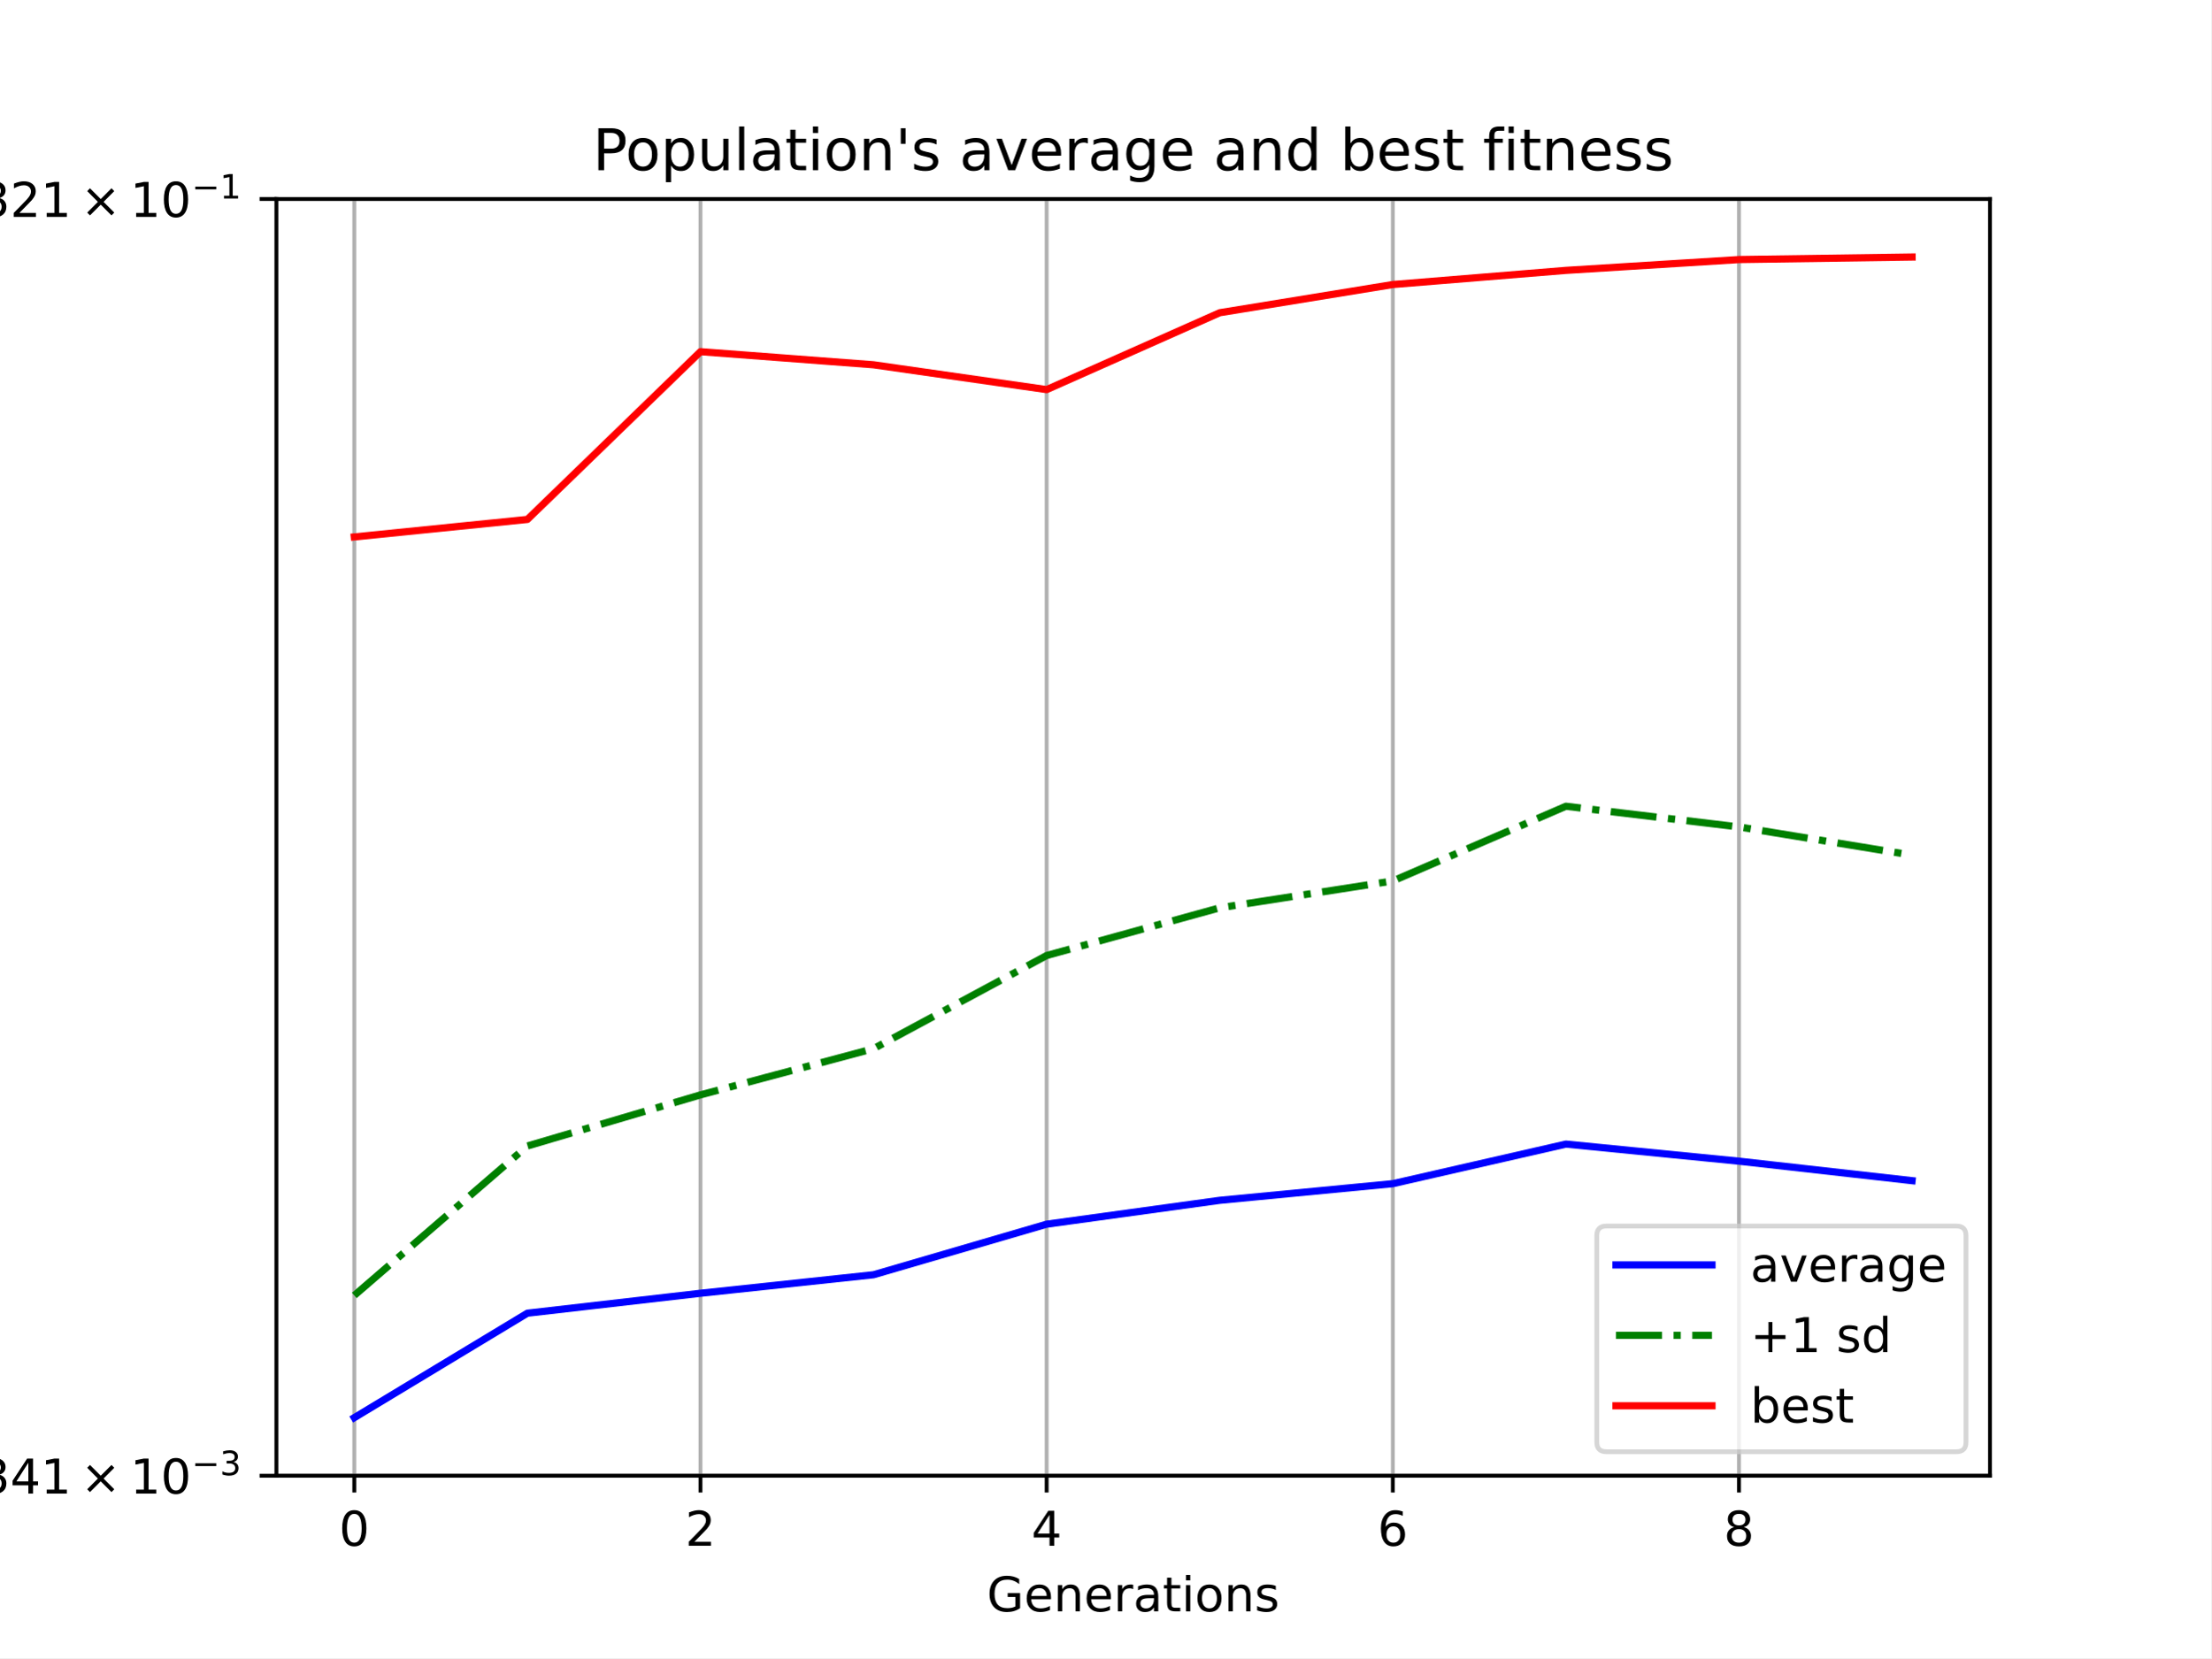
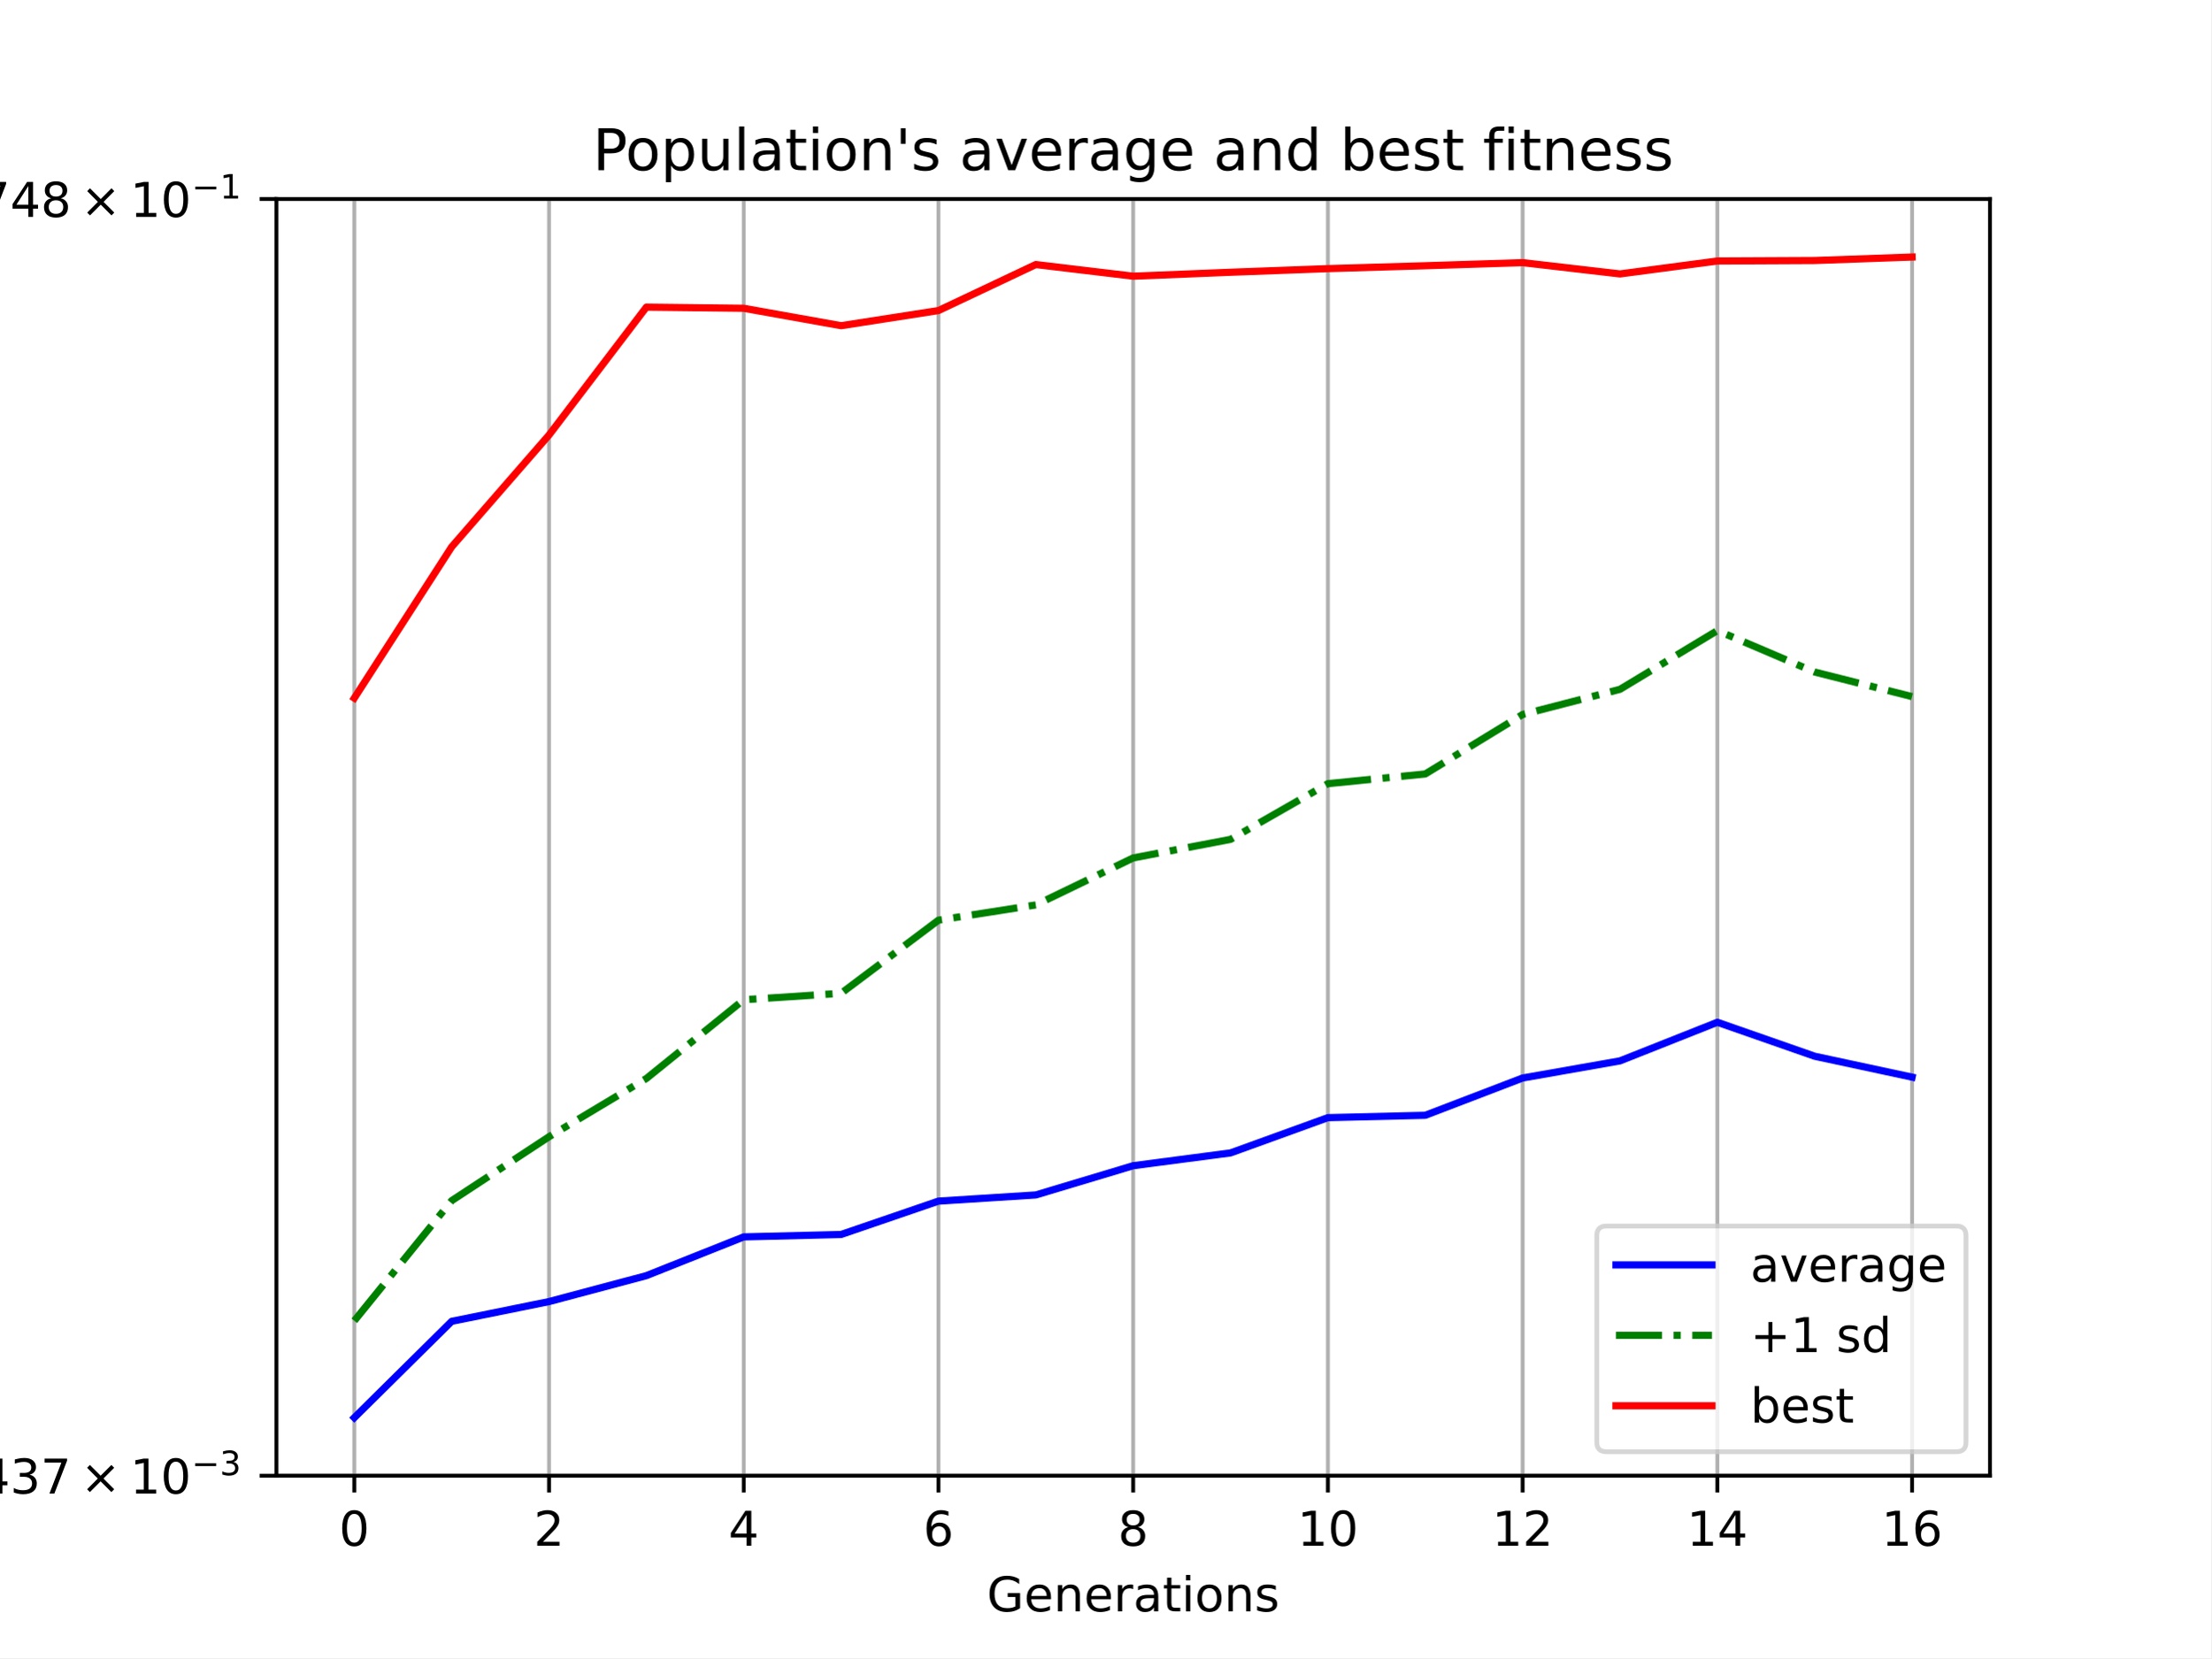
<svg xmlns="http://www.w3.org/2000/svg" xmlns:xlink="http://www.w3.org/1999/xlink" width="460.8pt" height="345.6pt" viewBox="0 0 460.8 345.6" version="1.1">
  <defs>
    <style type="text/css">*{stroke-linejoin: round; stroke-linecap: butt}</style>
  </defs>
  <g id="figure_1">
    <g id="patch_1">
      <path d="M 0 345.6  L 460.8 345.6  L 460.8 0  L 0 0  z " style="fill: #ffffff" />
    </g>
    <g id="axes_1">
      <g id="patch_2">
        <path d="M 57.6 307.584  L 414.72 307.584  L 414.72 41.472  L 57.6 41.472  z " style="fill: #ffffff" />
      </g>
      <g id="matplotlib.axis_1">
        <g id="xtick_1">
          <g id="line2d_1">
-             <path d="M 73.833 307.584  L 73.833 41.472  " clip-path="url(#pe4d3d4c28d)" style="fill: none; stroke: #b0b0b0; stroke-width: 0.8; stroke-linecap: square" />
+             <path d="M 73.833 307.584  L 73.833 41.472  " clip-path="url(#p4de4faf712)" style="fill: none; stroke: #b0b0b0; stroke-width: 0.8; stroke-linecap: square" />
          </g>
          <g id="line2d_2">
            <defs>
-               <path id="m9ae658e7bd" d="M 0 0  L 0 3.5  " style="stroke: #000000; stroke-width: 0.8" />
+               <path id="mf5c75ae072" d="M 0 0  L 0 3.5  " style="stroke: #000000; stroke-width: 0.8" />
            </defs>
            <g>
-               <use xlink:href="#m9ae658e7bd" x="73.833" y="307.584" style="stroke: #000000; stroke-width: 0.8" />
+               <use xlink:href="#mf5c75ae072" x="73.833" y="307.584" style="stroke: #000000; stroke-width: 0.8" />
            </g>
          </g>
          <g id="text_1">
            <g transform="translate(70.65148 322.1824)scale(0.1 -0.1)">
              <defs>
                <path id="DejaVuSans-30" d="M 2034 4250  Q 1547 4250 1301 3770  Q 1056 3291 1056 2328  Q 1056 1369 1301 889  Q 1547 409 2034 409  Q 2525 409 2770 889  Q 3016 1369 3016 2328  Q 3016 3291 2770 3770  Q 2525 4250 2034 4250  z M 2034 4750  Q 2819 4750 3233 4129  Q 3647 3509 3647 2328  Q 3647 1150 3233 529  Q 2819 -91 2034 -91  Q 1250 -91 836 529  Q 422 1150 422 2328  Q 422 3509 836 4129  Q 1250 4750 2034 4750  z " transform="scale(0.015625)" />
              </defs>
              <use xlink:href="#DejaVuSans-30" />
            </g>
          </g>
        </g>
        <g id="xtick_2">
          <g id="line2d_3">
-             <path d="M 145.978 307.584  L 145.978 41.472  " clip-path="url(#pe4d3d4c28d)" style="fill: none; stroke: #b0b0b0; stroke-width: 0.8; stroke-linecap: square" />
+             <path d="M 114.415 307.584  L 114.415 41.472  " clip-path="url(#p4de4faf712)" style="fill: none; stroke: #b0b0b0; stroke-width: 0.8; stroke-linecap: square" />
          </g>
          <g id="line2d_4">
            <g>
-               <use xlink:href="#m9ae658e7bd" x="145.978" y="307.584" style="stroke: #000000; stroke-width: 0.8" />
+               <use xlink:href="#mf5c75ae072" x="114.415" y="307.584" style="stroke: #000000; stroke-width: 0.8" />
            </g>
          </g>
          <g id="text_2">
-             <g transform="translate(142.7969 322.1824)scale(0.1 -0.1)">
+             <g transform="translate(111.2333 322.1824)scale(0.1 -0.1)">
              <defs>
                <path id="DejaVuSans-32" d="M 1228 531  L 3431 531  L 3431 0  L 469 0  L 469 531  Q 828 903 1448 1529  Q 2069 2156 2228 2338  Q 2531 2678 2651 2914  Q 2772 3150 2772 3378  Q 2772 3750 2511 3984  Q 2250 4219 1831 4219  Q 1534 4219 1204 4116  Q 875 4013 500 3803  L 500 4441  Q 881 4594 1212 4672  Q 1544 4750 1819 4750  Q 2544 4750 2975 4387  Q 3406 4025 3406 3419  Q 3406 3131 3298 2873  Q 3191 2616 2906 2266  Q 2828 2175 2409 1742  Q 1991 1309 1228 531  z " transform="scale(0.015625)" />
              </defs>
              <use xlink:href="#DejaVuSans-32" />
            </g>
          </g>
        </g>
        <g id="xtick_3">
          <g id="line2d_5">
-             <path d="M 218.124 307.584  L 218.124 41.472  " clip-path="url(#pe4d3d4c28d)" style="fill: none; stroke: #b0b0b0; stroke-width: 0.8; stroke-linecap: square" />
+             <path d="M 154.996 307.584  L 154.996 41.472  " clip-path="url(#p4de4faf712)" style="fill: none; stroke: #b0b0b0; stroke-width: 0.8; stroke-linecap: square" />
          </g>
          <g id="line2d_6">
            <g>
-               <use xlink:href="#m9ae658e7bd" x="218.124" y="307.584" style="stroke: #000000; stroke-width: 0.8" />
+               <use xlink:href="#mf5c75ae072" x="154.996" y="307.584" style="stroke: #000000; stroke-width: 0.8" />
            </g>
          </g>
          <g id="text_3">
-             <g transform="translate(214.9424 322.1824)scale(0.1 -0.1)">
+             <g transform="translate(151.8151 322.1824)scale(0.1 -0.1)">
              <defs>
                <path id="DejaVuSans-34" d="M 2419 4116  L 825 1625  L 2419 1625  L 2419 4116  z M 2253 4666  L 3047 4666  L 3047 1625  L 3713 1625  L 3713 1100  L 3047 1100  L 3047 0  L 2419 0  L 2419 1100  L 313 1100  L 313 1709  L 2253 4666  z " transform="scale(0.015625)" />
              </defs>
              <use xlink:href="#DejaVuSans-34" />
            </g>
          </g>
        </g>
        <g id="xtick_4">
          <g id="line2d_7">
-             <path d="M 290.269 307.584  L 290.269 41.472  " clip-path="url(#pe4d3d4c28d)" style="fill: none; stroke: #b0b0b0; stroke-width: 0.8; stroke-linecap: square" />
+             <path d="M 195.578 307.584  L 195.578 41.472  " clip-path="url(#p4de4faf712)" style="fill: none; stroke: #b0b0b0; stroke-width: 0.8; stroke-linecap: square" />
          </g>
          <g id="line2d_8">
            <g>
-               <use xlink:href="#m9ae658e7bd" x="290.269" y="307.584" style="stroke: #000000; stroke-width: 0.8" />
+               <use xlink:href="#mf5c75ae072" x="195.578" y="307.584" style="stroke: #000000; stroke-width: 0.8" />
            </g>
          </g>
          <g id="text_4">
-             <g transform="translate(287.0878 322.1824)scale(0.1 -0.1)">
+             <g transform="translate(192.3969 322.1824)scale(0.1 -0.1)">
              <defs>
                <path id="DejaVuSans-36" d="M 2113 2584  Q 1688 2584 1439 2293  Q 1191 2003 1191 1497  Q 1191 994 1439 701  Q 1688 409 2113 409  Q 2538 409 2786 701  Q 3034 994 3034 1497  Q 3034 2003 2786 2293  Q 2538 2584 2113 2584  z M 3366 4563  L 3366 3988  Q 3128 4100 2886 4159  Q 2644 4219 2406 4219  Q 1781 4219 1451 3797  Q 1122 3375 1075 2522  Q 1259 2794 1537 2939  Q 1816 3084 2150 3084  Q 2853 3084 3261 2657  Q 3669 2231 3669 1497  Q 3669 778 3244 343  Q 2819 -91 2113 -91  Q 1303 -91 875 529  Q 447 1150 447 2328  Q 447 3434 972 4092  Q 1497 4750 2381 4750  Q 2619 4750 2861 4703  Q 3103 4656 3366 4563  z " transform="scale(0.015625)" />
              </defs>
              <use xlink:href="#DejaVuSans-36" />
            </g>
          </g>
        </g>
        <g id="xtick_5">
          <g id="line2d_9">
-             <path d="M 362.415 307.584  L 362.415 41.472  " clip-path="url(#pe4d3d4c28d)" style="fill: none; stroke: #b0b0b0; stroke-width: 0.8; stroke-linecap: square" />
+             <path d="M 236.16 307.584  L 236.16 41.472  " clip-path="url(#p4de4faf712)" style="fill: none; stroke: #b0b0b0; stroke-width: 0.8; stroke-linecap: square" />
          </g>
          <g id="line2d_10">
            <g>
-               <use xlink:href="#m9ae658e7bd" x="362.415" y="307.584" style="stroke: #000000; stroke-width: 0.8" />
+               <use xlink:href="#mf5c75ae072" x="236.16" y="307.584" style="stroke: #000000; stroke-width: 0.8" />
            </g>
          </g>
          <g id="text_5">
-             <g transform="translate(359.2333 322.1824)scale(0.1 -0.1)">
+             <g transform="translate(232.9787 322.1824)scale(0.1 -0.1)">
              <defs>
                <path id="DejaVuSans-38" d="M 2034 2216  Q 1584 2216 1326 1975  Q 1069 1734 1069 1313  Q 1069 891 1326 650  Q 1584 409 2034 409  Q 2484 409 2743 651  Q 3003 894 3003 1313  Q 3003 1734 2745 1975  Q 2488 2216 2034 2216  z M 1403 2484  Q 997 2584 770 2862  Q 544 3141 544 3541  Q 544 4100 942 4425  Q 1341 4750 2034 4750  Q 2731 4750 3128 4425  Q 3525 4100 3525 3541  Q 3525 3141 3298 2862  Q 3072 2584 2669 2484  Q 3125 2378 3379 2068  Q 3634 1759 3634 1313  Q 3634 634 3220 271  Q 2806 -91 2034 -91  Q 1263 -91 848 271  Q 434 634 434 1313  Q 434 1759 690 2068  Q 947 2378 1403 2484  z M 1172 3481  Q 1172 3119 1398 2916  Q 1625 2713 2034 2713  Q 2441 2713 2670 2916  Q 2900 3119 2900 3481  Q 2900 3844 2670 4047  Q 2441 4250 2034 4250  Q 1625 4250 1398 4047  Q 1172 3844 1172 3481  z " transform="scale(0.015625)" />
              </defs>
              <use xlink:href="#DejaVuSans-38" />
            </g>
          </g>
        </g>
-         <g id="text_6">
+         <g id="xtick_6">
+           <g id="line2d_11">
+             <path d="M 276.742 307.584  L 276.742 41.472  " clip-path="url(#p4de4faf712)" style="fill: none; stroke: #b0b0b0; stroke-width: 0.8; stroke-linecap: square" />
+           </g>
+           <g id="line2d_12">
+             <g>
+               <use xlink:href="#mf5c75ae072" x="276.742" y="307.584" style="stroke: #000000; stroke-width: 0.8" />
+             </g>
+           </g>
+           <g id="text_6">
+             <g transform="translate(270.3793 322.1824)scale(0.1 -0.1)">
+               <defs>
+                 <path id="DejaVuSans-31" d="M 794 531  L 1825 531  L 1825 4091  L 703 3866  L 703 4441  L 1819 4666  L 2450 4666  L 2450 531  L 3481 531  L 3481 0  L 794 0  L 794 531  z " transform="scale(0.015625)" />
+               </defs>
+               <use xlink:href="#DejaVuSans-31" />
+               <use xlink:href="#DejaVuSans-30" x="63.623" />
+             </g>
+           </g>
+         </g>
+         <g id="xtick_7">
+           <g id="line2d_13">
+             <path d="M 317.324 307.584  L 317.324 41.472  " clip-path="url(#p4de4faf712)" style="fill: none; stroke: #b0b0b0; stroke-width: 0.8; stroke-linecap: square" />
+           </g>
+           <g id="line2d_14">
+             <g>
+               <use xlink:href="#mf5c75ae072" x="317.324" y="307.584" style="stroke: #000000; stroke-width: 0.8" />
+             </g>
+           </g>
+           <g id="text_7">
+             <g transform="translate(310.9611 322.1824)scale(0.1 -0.1)">
+               <use xlink:href="#DejaVuSans-31" />
+               <use xlink:href="#DejaVuSans-32" x="63.623" />
+             </g>
+           </g>
+         </g>
+         <g id="xtick_8">
+           <g id="line2d_15">
+             <path d="M 357.905 307.584  L 357.905 41.472  " clip-path="url(#p4de4faf712)" style="fill: none; stroke: #b0b0b0; stroke-width: 0.8; stroke-linecap: square" />
+           </g>
+           <g id="line2d_16">
+             <g>
+               <use xlink:href="#mf5c75ae072" x="357.905" y="307.584" style="stroke: #000000; stroke-width: 0.8" />
+             </g>
+           </g>
+           <g id="text_8">
+             <g transform="translate(351.543 322.1824)scale(0.1 -0.1)">
+               <use xlink:href="#DejaVuSans-31" />
+               <use xlink:href="#DejaVuSans-34" x="63.623" />
+             </g>
+           </g>
+         </g>
+         <g id="xtick_9">
+           <g id="line2d_17">
+             <path d="M 398.487 307.584  L 398.487 41.472  " clip-path="url(#p4de4faf712)" style="fill: none; stroke: #b0b0b0; stroke-width: 0.8; stroke-linecap: square" />
+           </g>
+           <g id="line2d_18">
+             <g>
+               <use xlink:href="#mf5c75ae072" x="398.487" y="307.584" style="stroke: #000000; stroke-width: 0.8" />
+             </g>
+           </g>
+           <g id="text_9">
+             <g transform="translate(392.1248 322.1824)scale(0.1 -0.1)">
+               <use xlink:href="#DejaVuSans-31" />
+               <use xlink:href="#DejaVuSans-36" x="63.623" />
+             </g>
+           </g>
+         </g>
+         <g id="text_10">
          <g transform="translate(205.6623 335.8606)scale(0.1 -0.1)">
            <defs>
              <path id="DejaVuSans-47" d="M 3809 666  L 3809 1919  L 2778 1919  L 2778 2438  L 4434 2438  L 4434 434  Q 4069 175 3628 42  Q 3188 -91 2688 -91  Q 1594 -91 976 548  Q 359 1188 359 2328  Q 359 3472 976 4111  Q 1594 4750 2688 4750  Q 3144 4750 3555 4637  Q 3966 4525 4313 4306  L 4313 3634  Q 3963 3931 3569 4081  Q 3175 4231 2741 4231  Q 1884 4231 1454 3753  Q 1025 3275 1025 2328  Q 1025 1384 1454 906  Q 1884 428 2741 428  Q 3075 428 3337 486  Q 3600 544 3809 666  z " transform="scale(0.015625)" />
              <path id="DejaVuSans-65" d="M 3597 1894  L 3597 1613  L 953 1613  Q 991 1019 1311 708  Q 1631 397 2203 397  Q 2534 397 2845 478  Q 3156 559 3463 722  L 3463 178  Q 3153 47 2828 -22  Q 2503 -91 2169 -91  Q 1331 -91 842 396  Q 353 884 353 1716  Q 353 2575 817 3079  Q 1281 3584 2069 3584  Q 2775 3584 3186 3129  Q 3597 2675 3597 1894  z M 3022 2063  Q 3016 2534 2758 2815  Q 2500 3097 2075 3097  Q 1594 3097 1305 2825  Q 1016 2553 972 2059  L 3022 2063  z " transform="scale(0.015625)" />
              <path id="DejaVuSans-6e" d="M 3513 2113  L 3513 0  L 2938 0  L 2938 2094  Q 2938 2591 2744 2837  Q 2550 3084 2163 3084  Q 1697 3084 1428 2787  Q 1159 2491 1159 1978  L 1159 0  L 581 0  L 581 3500  L 1159 3500  L 1159 2956  Q 1366 3272 1645 3428  Q 1925 3584 2291 3584  Q 2894 3584 3203 3211  Q 3513 2838 3513 2113  z " transform="scale(0.015625)" />
              <path id="DejaVuSans-72" d="M 2631 2963  Q 2534 3019 2420 3045  Q 2306 3072 2169 3072  Q 1681 3072 1420 2755  Q 1159 2438 1159 1844  L 1159 0  L 581 0  L 581 3500  L 1159 3500  L 1159 2956  Q 1341 3275 1631 3429  Q 1922 3584 2338 3584  Q 2397 3584 2469 3576  Q 2541 3569 2628 3553  L 2631 2963  z " transform="scale(0.015625)" />
              <path id="DejaVuSans-61" d="M 2194 1759  Q 1497 1759 1228 1600  Q 959 1441 959 1056  Q 959 750 1161 570  Q 1363 391 1709 391  Q 2188 391 2477 730  Q 2766 1069 2766 1631  L 2766 1759  L 2194 1759  z M 3341 1997  L 3341 0  L 2766 0  L 2766 531  Q 2569 213 2275 61  Q 1981 -91 1556 -91  Q 1019 -91 701 211  Q 384 513 384 1019  Q 384 1609 779 1909  Q 1175 2209 1959 2209  L 2766 2209  L 2766 2266  Q 2766 2663 2505 2880  Q 2244 3097 1772 3097  Q 1472 3097 1187 3025  Q 903 2953 641 2809  L 641 3341  Q 956 3463 1253 3523  Q 1550 3584 1831 3584  Q 2591 3584 2966 3190  Q 3341 2797 3341 1997  z " transform="scale(0.015625)" />
              <path id="DejaVuSans-74" d="M 1172 4494  L 1172 3500  L 2356 3500  L 2356 3053  L 1172 3053  L 1172 1153  Q 1172 725 1289 603  Q 1406 481 1766 481  L 2356 481  L 2356 0  L 1766 0  Q 1100 0 847 248  Q 594 497 594 1153  L 594 3053  L 172 3053  L 172 3500  L 594 3500  L 594 4494  L 1172 4494  z " transform="scale(0.015625)" />
              <path id="DejaVuSans-69" d="M 603 3500  L 1178 3500  L 1178 0  L 603 0  L 603 3500  z M 603 4863  L 1178 4863  L 1178 4134  L 603 4134  L 603 4863  z " transform="scale(0.015625)" />
              <path id="DejaVuSans-6f" d="M 1959 3097  Q 1497 3097 1228 2736  Q 959 2375 959 1747  Q 959 1119 1226 758  Q 1494 397 1959 397  Q 2419 397 2687 759  Q 2956 1122 2956 1747  Q 2956 2369 2687 2733  Q 2419 3097 1959 3097  z M 1959 3584  Q 2709 3584 3137 3096  Q 3566 2609 3566 1747  Q 3566 888 3137 398  Q 2709 -91 1959 -91  Q 1206 -91 779 398  Q 353 888 353 1747  Q 353 2609 779 3096  Q 1206 3584 1959 3584  z " transform="scale(0.015625)" />
              <path id="DejaVuSans-73" d="M 2834 3397  L 2834 2853  Q 2591 2978 2328 3040  Q 2066 3103 1784 3103  Q 1356 3103 1142 2972  Q 928 2841 928 2578  Q 928 2378 1081 2264  Q 1234 2150 1697 2047  L 1894 2003  Q 2506 1872 2764 1633  Q 3022 1394 3022 966  Q 3022 478 2636 193  Q 2250 -91 1575 -91  Q 1294 -91 989 -36  Q 684 19 347 128  L 347 722  Q 666 556 975 473  Q 1284 391 1588 391  Q 1994 391 2212 530  Q 2431 669 2431 922  Q 2431 1156 2273 1281  Q 2116 1406 1581 1522  L 1381 1569  Q 847 1681 609 1914  Q 372 2147 372 2553  Q 372 3047 722 3315  Q 1072 3584 1716 3584  Q 2034 3584 2315 3537  Q 2597 3491 2834 3397  z " transform="scale(0.015625)" />
            </defs>
            <use xlink:href="#DejaVuSans-47" />
            <use xlink:href="#DejaVuSans-65" x="77.49" />
            <use xlink:href="#DejaVuSans-6e" x="139.014" />
            <use xlink:href="#DejaVuSans-65" x="202.393" />
            <use xlink:href="#DejaVuSans-72" x="263.916" />
            <use xlink:href="#DejaVuSans-61" x="305.029" />
            <use xlink:href="#DejaVuSans-74" x="366.309" />
            <use xlink:href="#DejaVuSans-69" x="405.518" />
            <use xlink:href="#DejaVuSans-6f" x="433.301" />
            <use xlink:href="#DejaVuSans-6e" x="494.482" />
            <use xlink:href="#DejaVuSans-73" x="557.861" />
          </g>
        </g>
      </g>
      <g id="matplotlib.axis_2">
        <g id="ytick_1">
-           <g id="line2d_11">
-             <path d="M 57.6 307.584  L 414.72 307.584  " clip-path="url(#pe4d3d4c28d)" style="fill: none; stroke: #b0b0b0; stroke-width: 0.8; stroke-linecap: square" />
-           </g>
-           <g id="line2d_12">
+           <g id="line2d_19">
+             <path d="M 57.6 307.584  L 414.72 307.584  " clip-path="url(#p4de4faf712)" style="fill: none; stroke: #b0b0b0; stroke-width: 0.8; stroke-linecap: square" />
+           </g>
+           <g id="line2d_20">
            <defs>
-               <path id="m134f39444b" d="M 0 0  L -3.5 0  " style="stroke: #000000; stroke-width: 0.8" />
+               <path id="mcb128e6623" d="M 0 0  L -3.5 0  " style="stroke: #000000; stroke-width: 0.8" />
            </defs>
            <g>
-               <use xlink:href="#m134f39444b" x="57.6" y="307.584" style="stroke: #000000; stroke-width: 0.8" />
-             </g>
-           </g>
-           <g id="text_7">
-             <g transform="translate(-26.5 311.3832)scale(0.1 -0.1)">
-               <defs>
-                 <path id="DejaVuSans-31" d="M 794 531  L 1825 531  L 1825 4091  L 703 3866  L 703 4441  L 1819 4666  L 2450 4666  L 2450 531  L 3481 531  L 3481 0  L 794 0  L 794 531  z " transform="scale(0.015625)" />
+               <use xlink:href="#mcb128e6623" x="57.6" y="307.584" style="stroke: #000000; stroke-width: 0.8" />
+             </g>
+           </g>
+           <g id="text_11">
+             <g transform="translate(-34.9 311.3832)scale(0.1 -0.1)">
+               <defs>
+                 <path id="DejaVuSans-2212" d="M 678 2272  L 4684 2272  L 4684 1741  L 678 1741  L 678 2272  z " transform="scale(0.015625)" />
                <path id="DejaVuSans-2e" d="M 684 794  L 1344 794  L 1344 0  L 684 0  L 684 794  z " transform="scale(0.015625)" />
                <path id="DejaVuSans-33" d="M 2597 2516  Q 3050 2419 3304 2112  Q 3559 1806 3559 1356  Q 3559 666 3084 287  Q 2609 -91 1734 -91  Q 1441 -91 1130 -33  Q 819 25 488 141  L 488 750  Q 750 597 1062 519  Q 1375 441 1716 441  Q 2309 441 2620 675  Q 2931 909 2931 1356  Q 2931 1769 2642 2001  Q 2353 2234 1838 2234  L 1294 2234  L 1294 2753  L 1863 2753  Q 2328 2753 2575 2939  Q 2822 3125 2822 3475  Q 2822 3834 2567 4026  Q 2313 4219 1838 4219  Q 1578 4219 1281 4162  Q 984 4106 628 3988  L 628 4550  Q 988 4650 1302 4700  Q 1616 4750 1894 4750  Q 2613 4750 3031 4423  Q 3450 4097 3450 3541  Q 3450 3153 3228 2886  Q 3006 2619 2597 2516  z " transform="scale(0.015625)" />
+                 <path id="DejaVuSans-37" d="M 525 4666  L 3525 4666  L 3525 4397  L 1831 0  L 1172 0  L 2766 4134  L 525 4134  L 525 4666  z " transform="scale(0.015625)" />
                <path id="DejaVuSans-d7" d="M 4488 3438  L 3059 2003  L 4488 575  L 4116 197  L 2681 1631  L 1247 197  L 878 575  L 2303 2003  L 878 3438  L 1247 3816  L 2681 2381  L 4116 3816  L 4488 3438  z " transform="scale(0.015625)" />
-                 <path id="DejaVuSans-2212" d="M 678 2272  L 4684 2272  L 4684 1741  L 678 1741  L 678 2272  z " transform="scale(0.015625)" />
-               </defs>
-               <use xlink:href="#DejaVuSans-31" transform="translate(0 0.765625)" />
-               <use xlink:href="#DejaVuSans-2e" transform="translate(63.62305 0.765625)" />
-               <use xlink:href="#DejaVuSans-34" transform="translate(95.41016 0.765625)" />
-               <use xlink:href="#DejaVuSans-32" transform="translate(159.0332 0.765625)" />
-               <use xlink:href="#DejaVuSans-33" transform="translate(222.6562 0.765625)" />
-               <use xlink:href="#DejaVuSans-34" transform="translate(286.2793 0.765625)" />
-               <use xlink:href="#DejaVuSans-31" transform="translate(349.9023 0.765625)" />
-               <use xlink:href="#DejaVuSans-d7" transform="translate(433.0078 0.765625)" />
-               <use xlink:href="#DejaVuSans-31" transform="translate(536.2793 0.765625)" />
-               <use xlink:href="#DejaVuSans-30" transform="translate(599.9023 0.765625)" />
-               <use xlink:href="#DejaVuSans-2212" transform="translate(664.4824 39.04688)scale(0.7)" />
-               <use xlink:href="#DejaVuSans-33" transform="translate(723.1348 39.04688)scale(0.7)" />
+               </defs>
+               <use xlink:href="#DejaVuSans-2212" transform="translate(0 0.765625)" />
+               <use xlink:href="#DejaVuSans-32" transform="translate(83.78906 0.765625)" />
+               <use xlink:href="#DejaVuSans-2e" transform="translate(147.4121 0.765625)" />
+               <use xlink:href="#DejaVuSans-33" transform="translate(179.1992 0.765625)" />
+               <use xlink:href="#DejaVuSans-36" transform="translate(242.8223 0.765625)" />
+               <use xlink:href="#DejaVuSans-34" transform="translate(306.4453 0.765625)" />
+               <use xlink:href="#DejaVuSans-33" transform="translate(370.0684 0.765625)" />
+               <use xlink:href="#DejaVuSans-37" transform="translate(433.6914 0.765625)" />
+               <use xlink:href="#DejaVuSans-d7" transform="translate(516.7969 0.765625)" />
+               <use xlink:href="#DejaVuSans-31" transform="translate(620.0684 0.765625)" />
+               <use xlink:href="#DejaVuSans-30" transform="translate(683.6914 0.765625)" />
+               <use xlink:href="#DejaVuSans-2212" transform="translate(748.2715 39.04688)scale(0.7)" />
+               <use xlink:href="#DejaVuSans-33" transform="translate(806.9238 39.04688)scale(0.7)" />
            </g>
          </g>
        </g>
        <g id="ytick_2">
-           <g id="line2d_13">
-             <path d="M 57.6 41.472  L 414.72 41.472  " clip-path="url(#pe4d3d4c28d)" style="fill: none; stroke: #b0b0b0; stroke-width: 0.8; stroke-linecap: square" />
-           </g>
-           <g id="line2d_14">
-             <g>
-               <use xlink:href="#m134f39444b" x="57.6" y="41.472" style="stroke: #000000; stroke-width: 0.8" />
-             </g>
-           </g>
-           <g id="text_8">
+           <g id="line2d_21">
+             <path d="M 57.6 41.472  L 414.72 41.472  " clip-path="url(#p4de4faf712)" style="fill: none; stroke: #b0b0b0; stroke-width: 0.8; stroke-linecap: square" />
+           </g>
+           <g id="line2d_22">
+             <g>
+               <use xlink:href="#mcb128e6623" x="57.6" y="41.472" style="stroke: #000000; stroke-width: 0.8" />
+             </g>
+           </g>
+           <g id="text_12">
            <g transform="translate(-26.5 45.27122)scale(0.1 -0.1)">
-               <defs>
-                 <path id="DejaVuSans-37" d="M 525 4666  L 3525 4666  L 3525 4397  L 1831 0  L 1172 0  L 2766 4134  L 525 4134  L 525 4666  z " transform="scale(0.015625)" />
-               </defs>
              <use xlink:href="#DejaVuSans-37" transform="translate(0 0.684375)" />
              <use xlink:href="#DejaVuSans-2e" transform="translate(63.62305 0.684375)" />
              <use xlink:href="#DejaVuSans-33" transform="translate(95.41016 0.684375)" />
-               <use xlink:href="#DejaVuSans-37" transform="translate(159.0332 0.684375)" />
-               <use xlink:href="#DejaVuSans-33" transform="translate(222.6562 0.684375)" />
-               <use xlink:href="#DejaVuSans-32" transform="translate(286.2793 0.684375)" />
-               <use xlink:href="#DejaVuSans-31" transform="translate(349.9023 0.684375)" />
+               <use xlink:href="#DejaVuSans-36" transform="translate(159.0332 0.684375)" />
+               <use xlink:href="#DejaVuSans-37" transform="translate(222.6562 0.684375)" />
+               <use xlink:href="#DejaVuSans-34" transform="translate(286.2793 0.684375)" />
+               <use xlink:href="#DejaVuSans-38" transform="translate(349.9023 0.684375)" />
              <use xlink:href="#DejaVuSans-d7" transform="translate(433.0078 0.684375)" />
              <use xlink:href="#DejaVuSans-31" transform="translate(536.2793 0.684375)" />
              <use xlink:href="#DejaVuSans-30" transform="translate(599.9023 0.684375)" />
              <use xlink:href="#DejaVuSans-2212" transform="translate(664.4824 38.96563)scale(0.7)" />
              <use xlink:href="#DejaVuSans-31" transform="translate(723.1348 38.96563)scale(0.7)" />
            </g>
          </g>
        </g>
-         <g id="text_9">
-           <g transform="translate(-32.57969 191.8452)rotate(-90)scale(0.1 -0.1)">
+         <g id="text_13">
+           <g transform="translate(-40.97969 191.8452)rotate(-90)scale(0.1 -0.1)">
            <defs>
              <path id="DejaVuSans-46" d="M 628 4666  L 3309 4666  L 3309 4134  L 1259 4134  L 1259 2759  L 3109 2759  L 3109 2228  L 1259 2228  L 1259 0  L 628 0  L 628 4666  z " transform="scale(0.015625)" />
            </defs>
            <use xlink:href="#DejaVuSans-46" />
            <use xlink:href="#DejaVuSans-69" x="50.27" />
            <use xlink:href="#DejaVuSans-74" x="78.053" />
            <use xlink:href="#DejaVuSans-6e" x="117.262" />
            <use xlink:href="#DejaVuSans-65" x="180.641" />
            <use xlink:href="#DejaVuSans-73" x="242.164" />
            <use xlink:href="#DejaVuSans-73" x="294.264" />
          </g>
        </g>
      </g>
-       <g id="line2d_15">
-         <path d="M 73.833 295.488  L 109.905 273.715  L 145.978 269.559  L 182.051 265.699  L 218.124 255.162  L 254.196 250.186  L 290.269 246.717  L 326.342 238.467  L 362.415 242.03  L 398.487 246.092  " clip-path="url(#pe4d3d4c28d)" style="fill: none; stroke: #0000ff; stroke-width: 1.5; stroke-linecap: square" />
-       </g>
-       <g id="line2d_16">
-         <path d="M 73.833 270.01  L 109.905 238.864  L 145.978 228.211  L 182.051 218.576  L 218.124 199.16  L 254.196 189.214  L 290.269 183.622  L 326.342 168.048  L 362.415 172.359  L 398.487 178.24  " clip-path="url(#pe4d3d4c28d)" style="fill: none; stroke-dasharray: 9.6,2.4,1.5,2.4; stroke-dashoffset: 0; stroke: #008000; stroke-width: 1.5" />
-       </g>
-       <g id="line2d_17">
-         <path d="M 73.833 111.909  L 109.905 108.263  L 145.978 73.294  L 182.051 76.029  L 218.124 81.204  L 254.196 65.178  L 290.269 59.3  L 326.342 56.349  L 362.415 54.096  L 398.487 53.568  " clip-path="url(#pe4d3d4c28d)" style="fill: none; stroke: #ff0000; stroke-width: 1.5; stroke-linecap: square" />
+       <g id="line2d_23">
+         <path d="M 73.833 295.488  L 94.124 275.412  L 114.415 271.294  L 134.705 265.887  L 154.996 257.809  L 175.287 257.308  L 195.578 250.353  L 215.869 249.067  L 236.16 242.971  L 256.451 240.304  L 276.742 232.953  L 297.033 232.465  L 317.324 224.691  L 337.615 221.12  L 357.905 213.073  L 378.196 220.157  L 398.487 224.515  " clip-path="url(#p4de4faf712)" style="fill: none; stroke: #0000ff; stroke-width: 1.5; stroke-linecap: square" />
+       </g>
+       <g id="line2d_24">
+         <path d="M 73.833 275.297  L 94.124 250.259  L 114.415 236.934  L 134.705 224.791  L 154.996 208.377  L 175.287 207.042  L 195.578 191.791  L 215.869 188.616  L 236.16 178.819  L 256.451 174.949  L 276.742 163.338  L 297.033 161.315  L 317.324 148.916  L 337.615 143.673  L 357.905 131.423  L 378.196 140.074  L 398.487 145.195  " clip-path="url(#p4de4faf712)" style="fill: none; stroke-dasharray: 9.6,2.4,1.5,2.4; stroke-dashoffset: 0; stroke: #008000; stroke-width: 1.5" />
+       </g>
+       <g id="line2d_25">
+         <path d="M 73.833 145.497  L 94.124 113.982  L 114.415 90.664  L 134.705 64.011  L 154.996 64.25  L 175.287 67.88  L 195.578 64.724  L 215.869 55.134  L 236.16 57.562  L 256.451 56.741  L 276.742 55.984  L 297.033 55.383  L 317.324 54.735  L 337.615 57.091  L 357.905 54.394  L 378.196 54.293  L 398.487 53.568  " clip-path="url(#p4de4faf712)" style="fill: none; stroke: #ff0000; stroke-width: 1.5; stroke-linecap: square" />
      </g>
      <g id="patch_3">
        <path d="M 57.6 307.584  L 57.6 41.472  " style="fill: none; stroke: #000000; stroke-width: 0.8; stroke-linejoin: miter; stroke-linecap: square" />
      </g>
      <g id="patch_4">
        <path d="M 414.72 307.584  L 414.72 41.472  " style="fill: none; stroke: #000000; stroke-width: 0.8; stroke-linejoin: miter; stroke-linecap: square" />
      </g>
      <g id="patch_5">
        <path d="M 57.6 307.584  L 414.72 307.584  " style="fill: none; stroke: #000000; stroke-width: 0.8; stroke-linejoin: miter; stroke-linecap: square" />
      </g>
      <g id="patch_6">
        <path d="M 57.6 41.472  L 414.72 41.472  " style="fill: none; stroke: #000000; stroke-width: 0.8; stroke-linejoin: miter; stroke-linecap: square" />
      </g>
-       <g id="text_10">
+       <g id="text_14">
        <g transform="translate(123.5297 35.472)scale(0.12 -0.12)">
          <defs>
            <path id="DejaVuSans-50" d="M 1259 4147  L 1259 2394  L 2053 2394  Q 2494 2394 2734 2622  Q 2975 2850 2975 3272  Q 2975 3691 2734 3919  Q 2494 4147 2053 4147  L 1259 4147  z M 628 4666  L 2053 4666  Q 2838 4666 3239 4311  Q 3641 3956 3641 3272  Q 3641 2581 3239 2228  Q 2838 1875 2053 1875  L 1259 1875  L 1259 0  L 628 0  L 628 4666  z " transform="scale(0.015625)" />
            <path id="DejaVuSans-70" d="M 1159 525  L 1159 -1331  L 581 -1331  L 581 3500  L 1159 3500  L 1159 2969  Q 1341 3281 1617 3432  Q 1894 3584 2278 3584  Q 2916 3584 3314 3078  Q 3713 2572 3713 1747  Q 3713 922 3314 415  Q 2916 -91 2278 -91  Q 1894 -91 1617 61  Q 1341 213 1159 525  z M 3116 1747  Q 3116 2381 2855 2742  Q 2594 3103 2138 3103  Q 1681 3103 1420 2742  Q 1159 2381 1159 1747  Q 1159 1113 1420 752  Q 1681 391 2138 391  Q 2594 391 2855 752  Q 3116 1113 3116 1747  z " transform="scale(0.015625)" />
            <path id="DejaVuSans-75" d="M 544 1381  L 544 3500  L 1119 3500  L 1119 1403  Q 1119 906 1312 657  Q 1506 409 1894 409  Q 2359 409 2629 706  Q 2900 1003 2900 1516  L 2900 3500  L 3475 3500  L 3475 0  L 2900 0  L 2900 538  Q 2691 219 2414 64  Q 2138 -91 1772 -91  Q 1169 -91 856 284  Q 544 659 544 1381  z M 1991 3584  L 1991 3584  z " transform="scale(0.015625)" />
            <path id="DejaVuSans-6c" d="M 603 4863  L 1178 4863  L 1178 0  L 603 0  L 603 4863  z " transform="scale(0.015625)" />
            <path id="DejaVuSans-27" d="M 1147 4666  L 1147 2931  L 616 2931  L 616 4666  L 1147 4666  z " transform="scale(0.015625)" />
            <path id="DejaVuSans-20" transform="scale(0.015625)" />
            <path id="DejaVuSans-76" d="M 191 3500  L 800 3500  L 1894 563  L 2988 3500  L 3597 3500  L 2284 0  L 1503 0  L 191 3500  z " transform="scale(0.015625)" />
            <path id="DejaVuSans-67" d="M 2906 1791  Q 2906 2416 2648 2759  Q 2391 3103 1925 3103  Q 1463 3103 1205 2759  Q 947 2416 947 1791  Q 947 1169 1205 825  Q 1463 481 1925 481  Q 2391 481 2648 825  Q 2906 1169 2906 1791  z M 3481 434  Q 3481 -459 3084 -895  Q 2688 -1331 1869 -1331  Q 1566 -1331 1297 -1286  Q 1028 -1241 775 -1147  L 775 -588  Q 1028 -725 1275 -790  Q 1522 -856 1778 -856  Q 2344 -856 2625 -561  Q 2906 -266 2906 331  L 2906 616  Q 2728 306 2450 153  Q 2172 0 1784 0  Q 1141 0 747 490  Q 353 981 353 1791  Q 353 2603 747 3093  Q 1141 3584 1784 3584  Q 2172 3584 2450 3431  Q 2728 3278 2906 2969  L 2906 3500  L 3481 3500  L 3481 434  z " transform="scale(0.015625)" />
            <path id="DejaVuSans-64" d="M 2906 2969  L 2906 4863  L 3481 4863  L 3481 0  L 2906 0  L 2906 525  Q 2725 213 2448 61  Q 2172 -91 1784 -91  Q 1150 -91 751 415  Q 353 922 353 1747  Q 353 2572 751 3078  Q 1150 3584 1784 3584  Q 2172 3584 2448 3432  Q 2725 3281 2906 2969  z M 947 1747  Q 947 1113 1208 752  Q 1469 391 1925 391  Q 2381 391 2643 752  Q 2906 1113 2906 1747  Q 2906 2381 2643 2742  Q 2381 3103 1925 3103  Q 1469 3103 1208 2742  Q 947 2381 947 1747  z " transform="scale(0.015625)" />
            <path id="DejaVuSans-62" d="M 3116 1747  Q 3116 2381 2855 2742  Q 2594 3103 2138 3103  Q 1681 3103 1420 2742  Q 1159 2381 1159 1747  Q 1159 1113 1420 752  Q 1681 391 2138 391  Q 2594 391 2855 752  Q 3116 1113 3116 1747  z M 1159 2969  Q 1341 3281 1617 3432  Q 1894 3584 2278 3584  Q 2916 3584 3314 3078  Q 3713 2572 3713 1747  Q 3713 922 3314 415  Q 2916 -91 2278 -91  Q 1894 -91 1617 61  Q 1341 213 1159 525  L 1159 0  L 581 0  L 581 4863  L 1159 4863  L 1159 2969  z " transform="scale(0.015625)" />
            <path id="DejaVuSans-66" d="M 2375 4863  L 2375 4384  L 1825 4384  Q 1516 4384 1395 4259  Q 1275 4134 1275 3809  L 1275 3500  L 2222 3500  L 2222 3053  L 1275 3053  L 1275 0  L 697 0  L 697 3053  L 147 3053  L 147 3500  L 697 3500  L 697 3744  Q 697 4328 969 4595  Q 1241 4863 1831 4863  L 2375 4863  z " transform="scale(0.015625)" />
          </defs>
          <use xlink:href="#DejaVuSans-50" />
          <use xlink:href="#DejaVuSans-6f" x="56.678" />
          <use xlink:href="#DejaVuSans-70" x="117.859" />
          <use xlink:href="#DejaVuSans-75" x="181.336" />
          <use xlink:href="#DejaVuSans-6c" x="244.715" />
          <use xlink:href="#DejaVuSans-61" x="272.498" />
          <use xlink:href="#DejaVuSans-74" x="333.777" />
          <use xlink:href="#DejaVuSans-69" x="372.986" />
          <use xlink:href="#DejaVuSans-6f" x="400.77" />
          <use xlink:href="#DejaVuSans-6e" x="461.951" />
          <use xlink:href="#DejaVuSans-27" x="525.33" />
          <use xlink:href="#DejaVuSans-73" x="552.82" />
          <use xlink:href="#DejaVuSans-20" x="604.92" />
          <use xlink:href="#DejaVuSans-61" x="636.707" />
          <use xlink:href="#DejaVuSans-76" x="697.986" />
          <use xlink:href="#DejaVuSans-65" x="757.166" />
          <use xlink:href="#DejaVuSans-72" x="818.689" />
          <use xlink:href="#DejaVuSans-61" x="859.803" />
          <use xlink:href="#DejaVuSans-67" x="921.082" />
          <use xlink:href="#DejaVuSans-65" x="984.559" />
          <use xlink:href="#DejaVuSans-20" x="1046.082" />
          <use xlink:href="#DejaVuSans-61" x="1077.869" />
          <use xlink:href="#DejaVuSans-6e" x="1139.148" />
          <use xlink:href="#DejaVuSans-64" x="1202.527" />
          <use xlink:href="#DejaVuSans-20" x="1266.004" />
          <use xlink:href="#DejaVuSans-62" x="1297.791" />
          <use xlink:href="#DejaVuSans-65" x="1361.268" />
          <use xlink:href="#DejaVuSans-73" x="1422.791" />
          <use xlink:href="#DejaVuSans-74" x="1474.891" />
          <use xlink:href="#DejaVuSans-20" x="1514.1" />
          <use xlink:href="#DejaVuSans-66" x="1545.887" />
          <use xlink:href="#DejaVuSans-69" x="1581.092" />
          <use xlink:href="#DejaVuSans-74" x="1608.875" />
          <use xlink:href="#DejaVuSans-6e" x="1648.084" />
          <use xlink:href="#DejaVuSans-65" x="1711.463" />
          <use xlink:href="#DejaVuSans-73" x="1772.986" />
          <use xlink:href="#DejaVuSans-73" x="1825.086" />
        </g>
      </g>
      <g id="legend_1">
        <g id="patch_7">
          <path d="M 334.779 302.584  L 407.72 302.584  Q 409.72 302.584 409.72 300.584  L 409.72 257.55  Q 409.72 255.55 407.72 255.55  L 334.779 255.55  Q 332.779 255.55 332.779 257.55  L 332.779 300.584  Q 332.779 302.584 334.779 302.584  z " style="fill: #ffffff; opacity: 0.8; stroke: #cccccc; stroke-linejoin: miter" />
        </g>
-         <g id="line2d_18">
+         <g id="line2d_26">
          <path d="M 336.779 263.648  L 346.779 263.648  L 356.779 263.648  " style="fill: none; stroke: #0000ff; stroke-width: 1.5; stroke-linecap: square" />
        </g>
-         <g id="text_11">
+         <g id="text_15">
          <g transform="translate(364.7794 267.1481)scale(0.1 -0.1)">
            <use xlink:href="#DejaVuSans-61" />
            <use xlink:href="#DejaVuSans-76" x="61.279" />
            <use xlink:href="#DejaVuSans-65" x="120.459" />
            <use xlink:href="#DejaVuSans-72" x="181.982" />
            <use xlink:href="#DejaVuSans-61" x="223.096" />
            <use xlink:href="#DejaVuSans-67" x="284.375" />
            <use xlink:href="#DejaVuSans-65" x="347.852" />
          </g>
        </g>
-         <g id="line2d_19">
+         <g id="line2d_27">
          <path d="M 336.779 278.326  L 346.779 278.326  L 356.779 278.326  " style="fill: none; stroke-dasharray: 9.6,2.4,1.5,2.4; stroke-dashoffset: 0; stroke: #008000; stroke-width: 1.5" />
        </g>
-         <g id="text_12">
+         <g id="text_16">
          <g transform="translate(364.7794 281.8262)scale(0.1 -0.1)">
            <defs>
              <path id="DejaVuSans-2b" d="M 2944 4013  L 2944 2272  L 4684 2272  L 4684 1741  L 2944 1741  L 2944 0  L 2419 0  L 2419 1741  L 678 1741  L 678 2272  L 2419 2272  L 2419 4013  L 2944 4013  z " transform="scale(0.015625)" />
            </defs>
            <use xlink:href="#DejaVuSans-2b" />
            <use xlink:href="#DejaVuSans-31" x="83.789" />
            <use xlink:href="#DejaVuSans-20" x="147.412" />
            <use xlink:href="#DejaVuSans-73" x="179.199" />
            <use xlink:href="#DejaVuSans-64" x="231.299" />
          </g>
        </g>
-         <g id="line2d_20">
+         <g id="line2d_28">
          <path d="M 336.779 293.004  L 346.779 293.004  L 356.779 293.004  " style="fill: none; stroke: #ff0000; stroke-width: 1.5; stroke-linecap: square" />
        </g>
-         <g id="text_13">
+         <g id="text_17">
          <g transform="translate(364.7794 296.5043)scale(0.1 -0.1)">
            <use xlink:href="#DejaVuSans-62" />
            <use xlink:href="#DejaVuSans-65" x="63.477" />
            <use xlink:href="#DejaVuSans-73" x="125" />
            <use xlink:href="#DejaVuSans-74" x="177.1" />
          </g>
        </g>
      </g>
    </g>
  </g>
  <defs>
-     <clipPath id="pe4d3d4c28d">
+     <clipPath id="p4de4faf712">
      <rect x="57.6" y="41.472" width="357.12" height="266.112" />
    </clipPath>
  </defs>
</svg>
